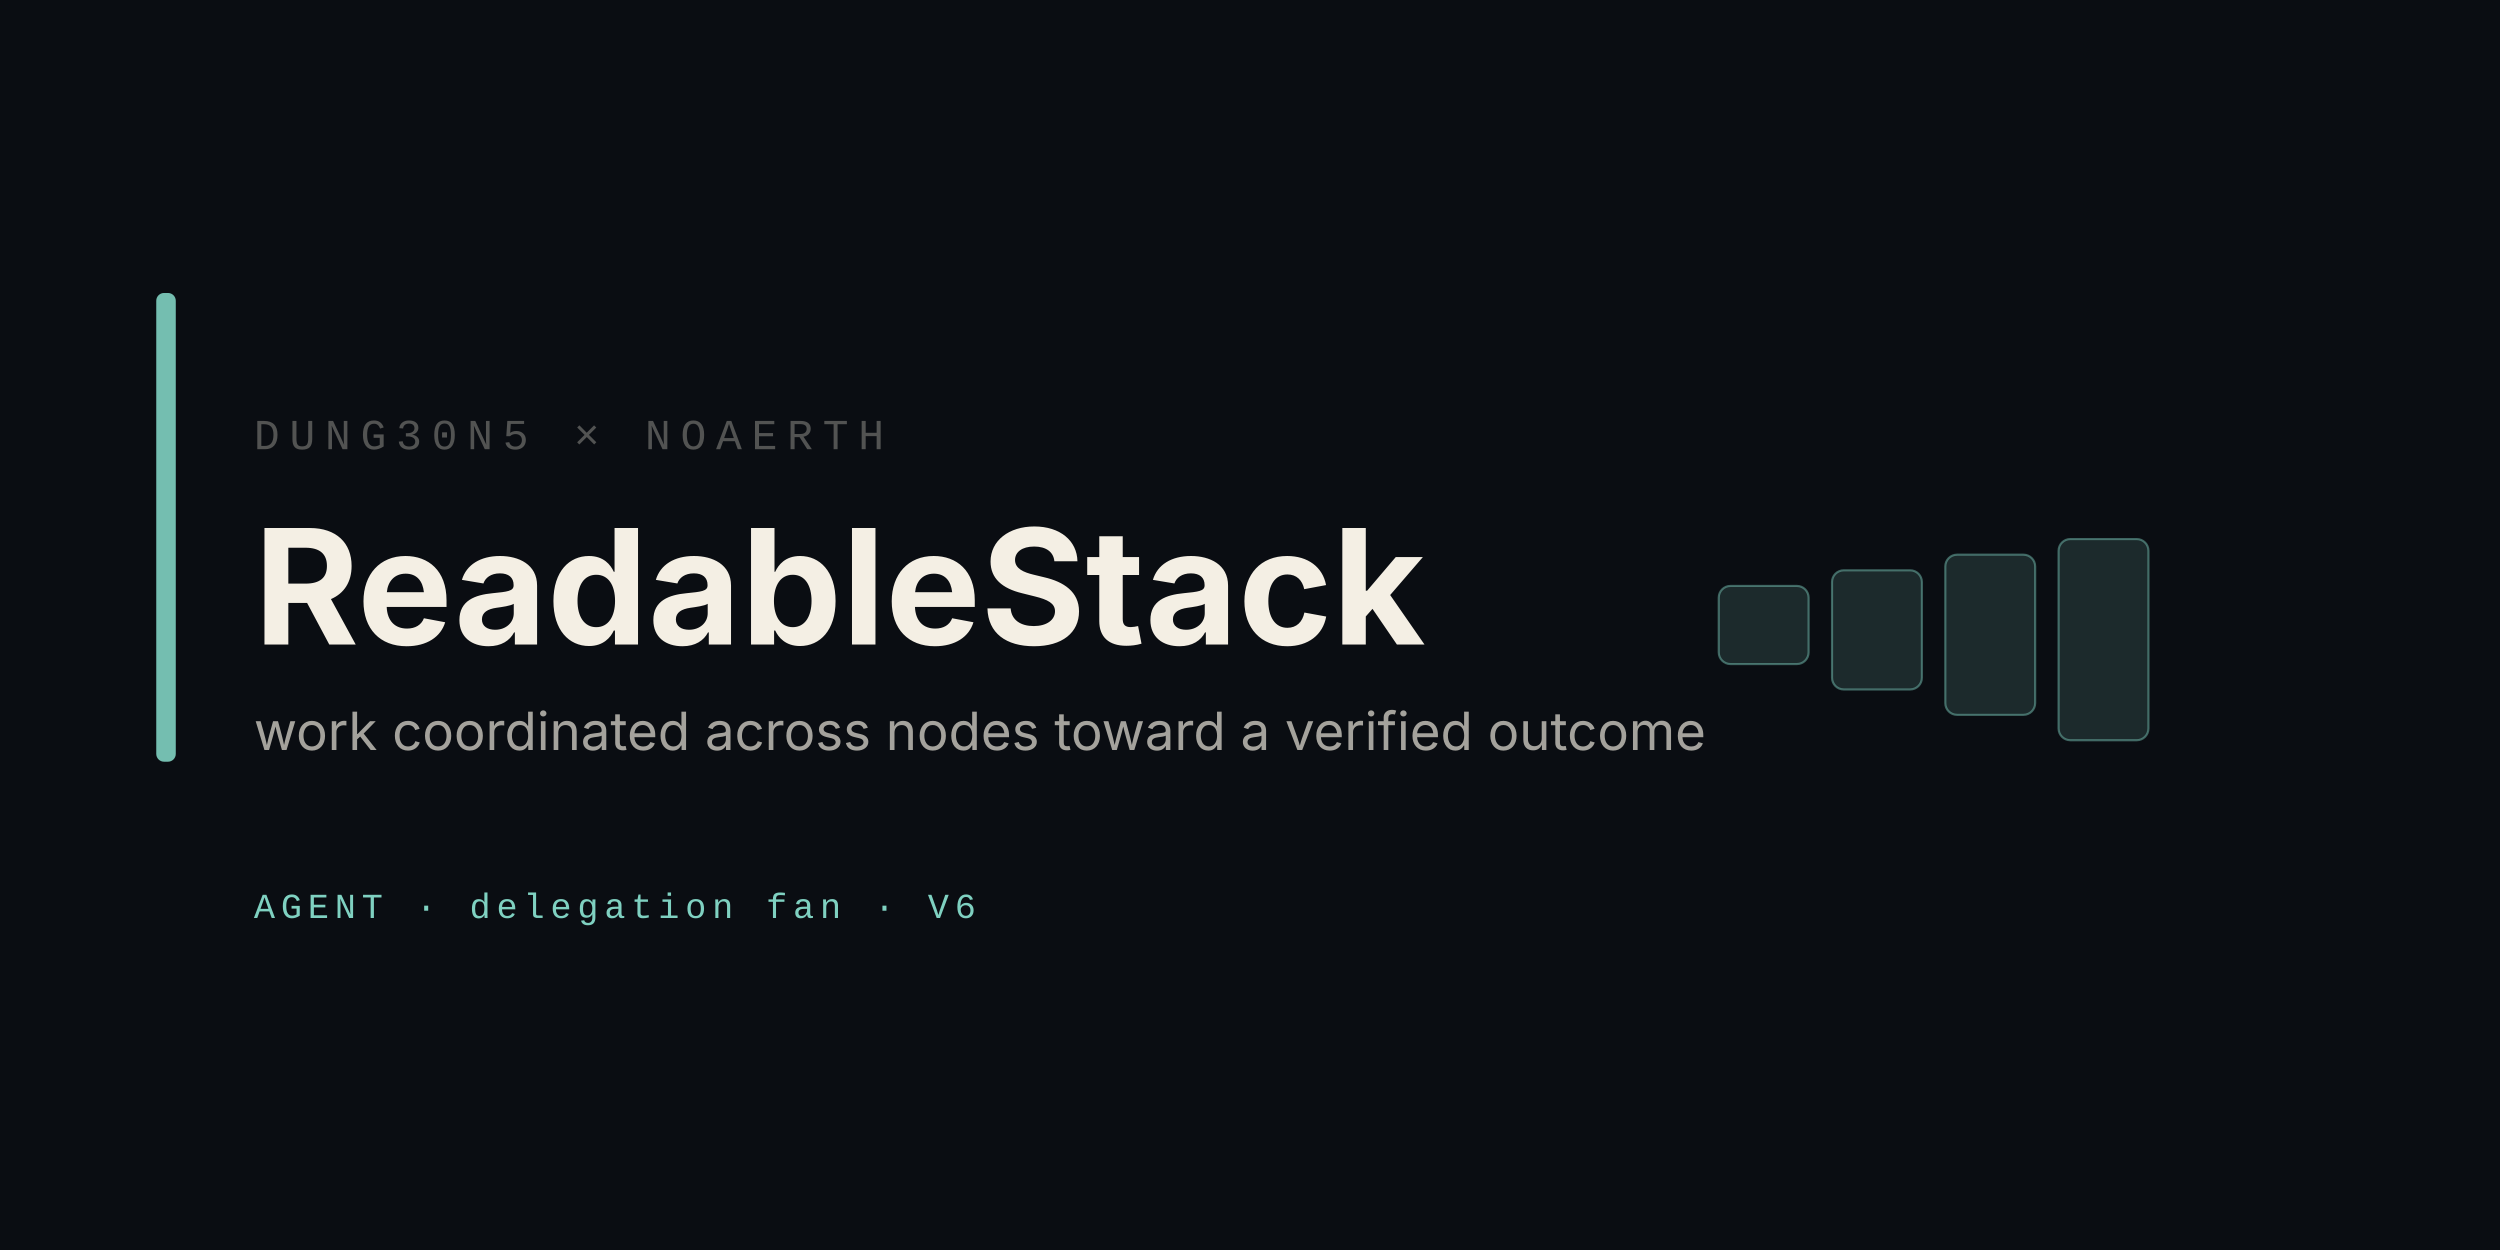
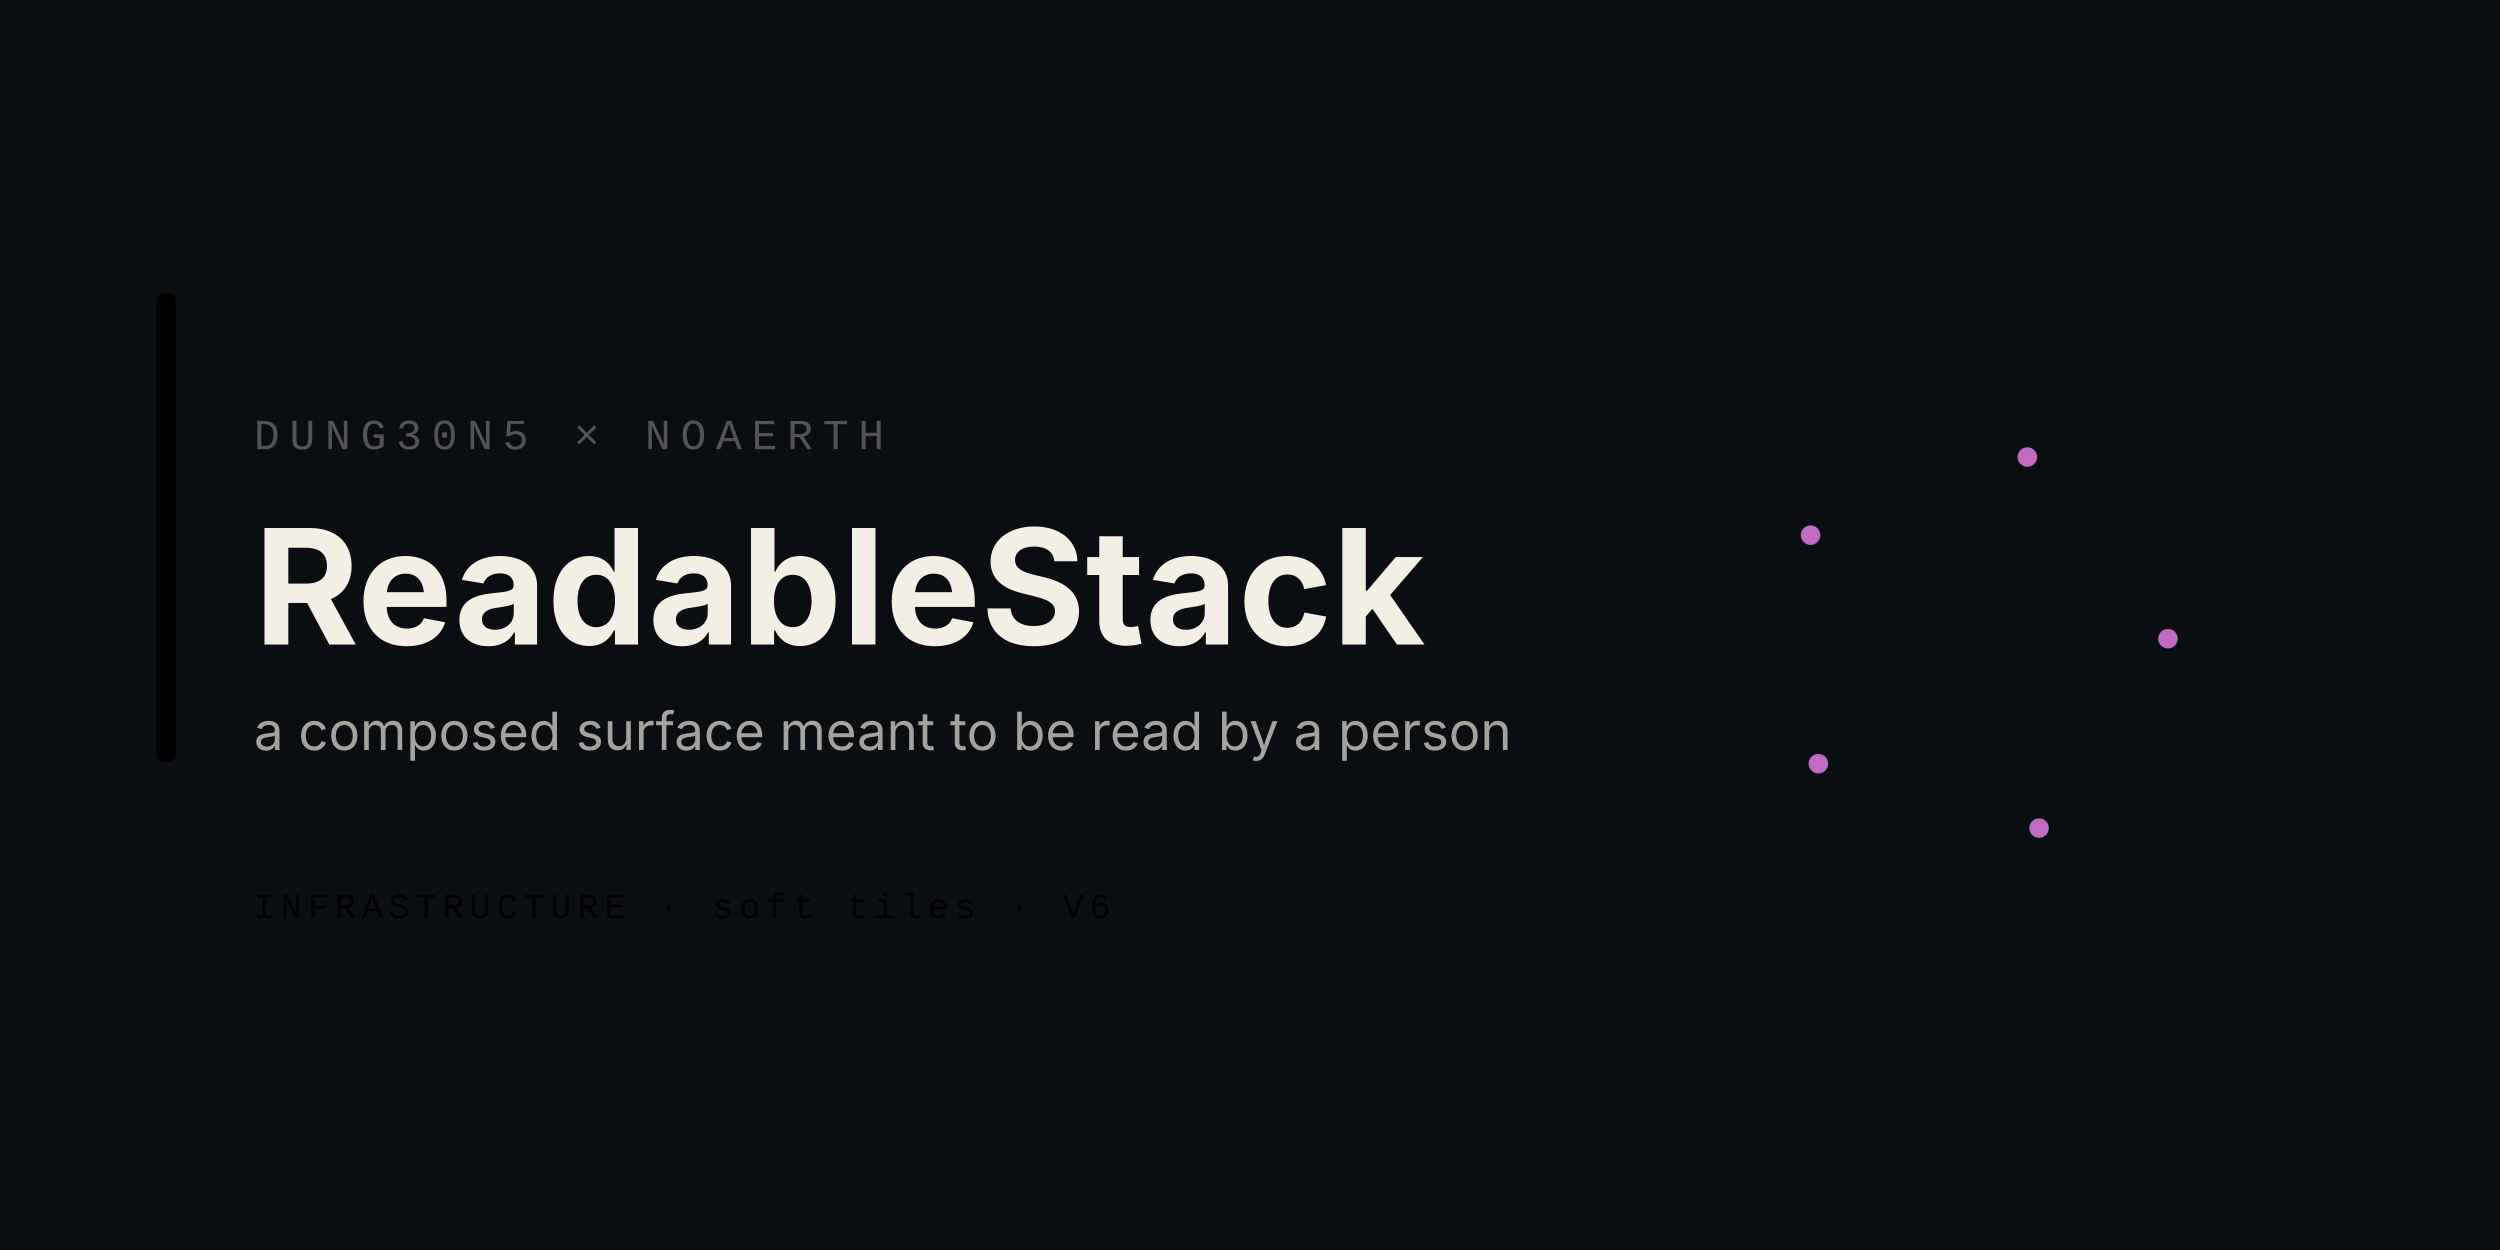
<svg xmlns="http://www.w3.org/2000/svg" viewBox="0 0 1280 640" width="1280" height="640" role="img" aria-label="ReadableStack project card">
  <rect width="1280" height="640" fill="#0a0d12" />
-   <rect x="880" y="300" width="46" height="40" rx="6" fill="#7fd1c1" fill-opacity="0.15" stroke="#7fd1c1" stroke-width="1.1" stroke-opacity="0.45" />
-   <rect x="938" y="292" width="46" height="61" rx="6" fill="#7fd1c1" fill-opacity="0.15" stroke="#7fd1c1" stroke-width="1.1" stroke-opacity="0.45" />
-   <rect x="996" y="284" width="46" height="82" rx="6" fill="#7fd1c1" fill-opacity="0.15" stroke="#7fd1c1" stroke-width="1.1" stroke-opacity="0.45" />
-   <rect x="1054" y="276" width="46" height="103" rx="6" fill="#7fd1c1" fill-opacity="0.15" stroke="#7fd1c1" stroke-width="1.1" stroke-opacity="0.45" />
-   <rect x="80" y="150" width="10" height="240" rx="4" fill="#7fd1c1" opacity="0.9" />
+   <circle cx="1010" cy="330" r="52" fill="none" stroke="mint" stroke-width="1.4" opacity="0.50" />
+   <circle cx="1010" cy="330" r="90" fill="none" stroke="mint" stroke-width="1.4" opacity="0.39" />
+   <circle cx="1010" cy="330" r="128" fill="none" stroke="mint" stroke-width="1.4" opacity="0.28" />
+   <circle cx="927" cy="274" r="5" fill="violet" opacity="0.8" />
+   <circle cx="1038" cy="234" r="5" fill="violet" opacity="0.8" />
+   <circle cx="1110" cy="327" r="5" fill="violet" opacity="0.8" />
+   <circle cx="1044" cy="424" r="5" fill="violet" opacity="0.8" />
+   <circle cx="931" cy="391" r="5" fill="violet" opacity="0.8" />
+   <rect x="80" y="150" width="10" height="240" rx="4" fill="mint" opacity="0.9" />
  <text x="130" y="230" font-family="ui-monospace, SFMono-Regular, Menlo, Monaco, Consolas, 'Liberation Mono', monospace" font-size="22" letter-spacing="5" fill="#f4efe44f">DUNG30N5 × NOAERTH</text>
  <text x="130" y="330" font-family="-apple-system, BlinkMacSystemFont, 'Segoe UI', Inter, Helvetica, Arial, sans-serif" font-size="82" font-weight="700" fill="#f4efe4">ReadableStack</text>
-   <text x="130" y="384" font-family="-apple-system, BlinkMacSystemFont, 'Segoe UI', Inter, Helvetica, Arial, sans-serif" font-size="27" fill="#f4efe4a8">work coordinated across nodes toward a verified outcome</text>
-   <text x="130" y="470" font-family="ui-monospace, SFMono-Regular, Menlo, Monaco, Consolas, 'Liberation Mono', monospace" font-size="18" fill="#7fd1c1" letter-spacing="3">AGENT · delegation fan · V6</text>
+   <text x="130" y="384" font-family="-apple-system, BlinkMacSystemFont, 'Segoe UI', Inter, Helvetica, Arial, sans-serif" font-size="27" fill="#f4efe4a8">a composed surface meant to be read by a person</text>
+   <text x="130" y="470" font-family="ui-monospace, SFMono-Regular, Menlo, Monaco, Consolas, 'Liberation Mono', monospace" font-size="18" fill="mint" letter-spacing="3">INFRASTRUCTURE · soft tiles · V6</text>
</svg>
